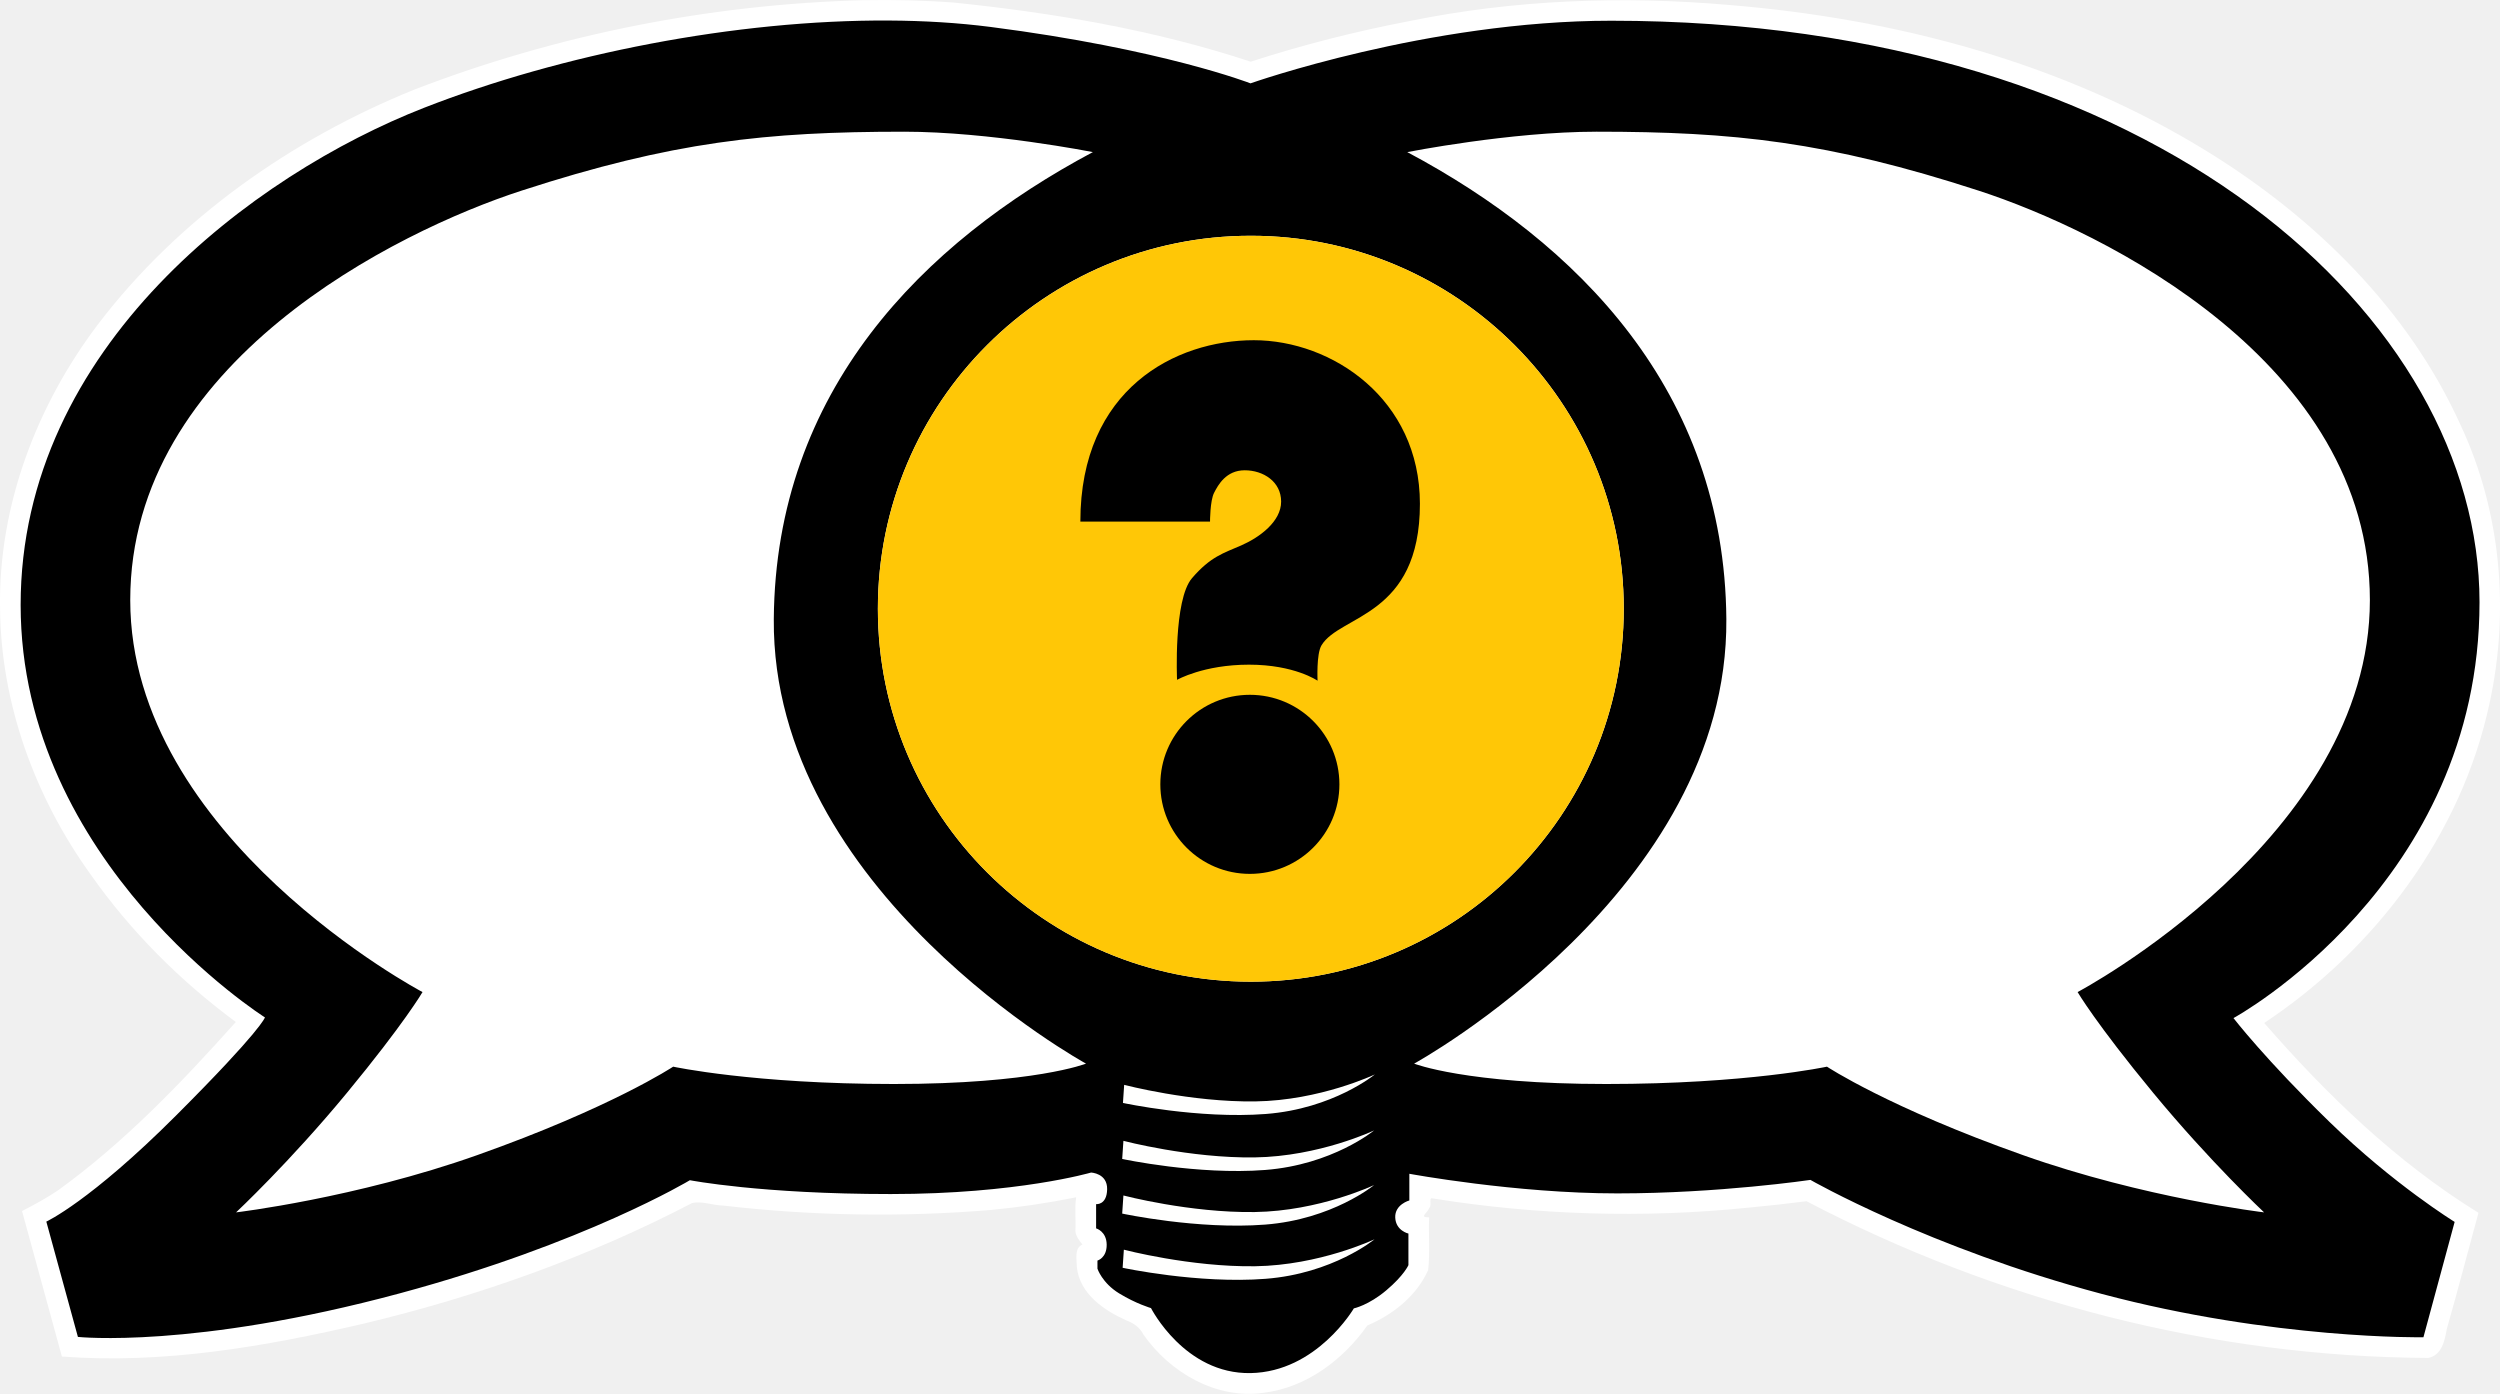
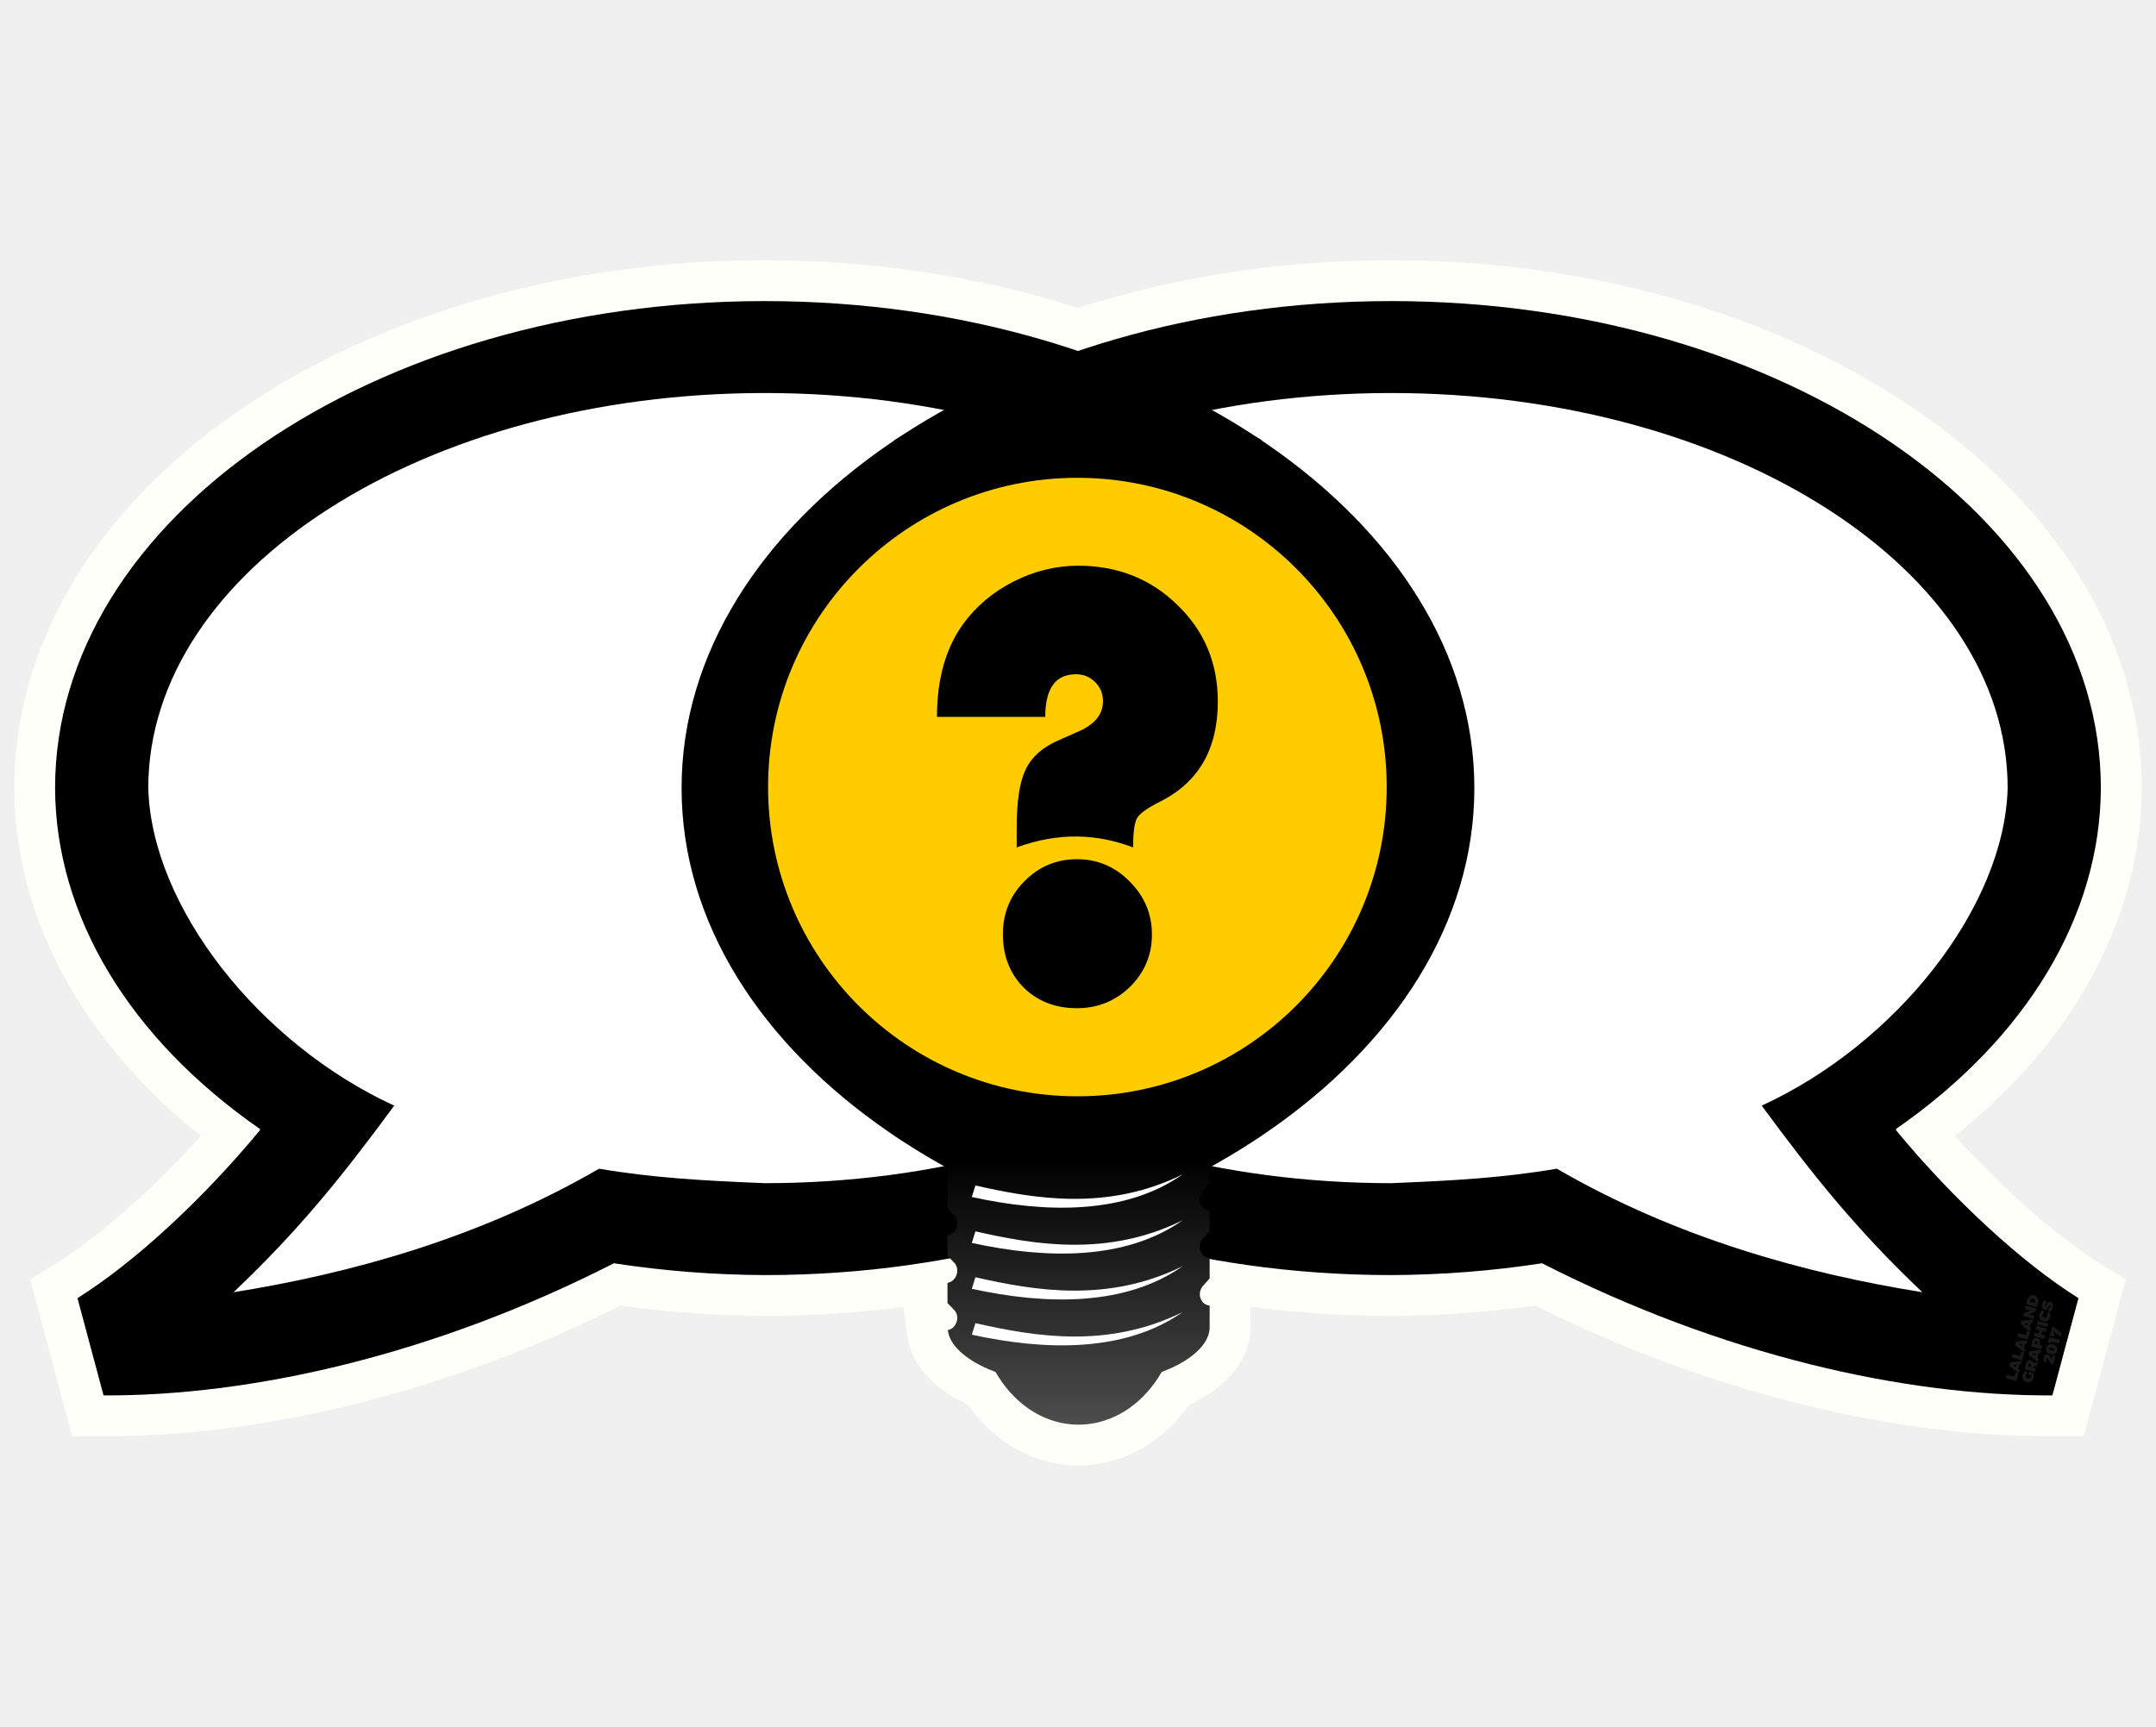
- <svg xmlns="http://www.w3.org/2000/svg" width="192.6mm" height="107.38mm" version="1.1" viewBox="0 0 192.6 107.38">
-   <g transform="translate(.50787 .48474)">
-     <path d="m66.021-0.471c-11.821 0.313-23.595 2.643-34.63 6.897-9.454 3.835-18.134 9.919-24.346 18.07-4.723 6.236-7.668 13.959-7.55 21.835 0.053 7.379 2.694 14.608 6.989 20.565 3.066 4.367 6.889 8.184 11.176 11.353-4.173 4.665-8.576 9.267-13.683 12.959-0.887 0.605-1.834 1.114-2.788 1.606 1.026 3.736 2.049 7.473 3.072 11.209 7.836 0.595 15.659-0.771 23.264-2.538 8.748-2.094 17.296-5.125 25.281-9.284 0.763-0.181 1.587 0.176 2.377 0.188 6.856 0.799 13.797 0.91 20.676 0.34 2.195-0.213 4.38-0.535 6.541-0.974-0.133 0.862-0.009 1.745-0.059 2.609 0.028 0.396 0.34 0.788 0.545 1.025-0.655 0.287-0.434 1.162-0.432 1.748 0.212 2.053 2.097 3.339 3.83 4.109 0.559 0.21 1.018 0.534 1.29 1.073 2.043 2.93 5.619 5.023 9.265 4.496 3.281-0.398 6.127-2.536 7.993-5.185 1.969-0.831 3.805-2.29 4.684-4.266 0.155-1.35 0.018-2.71 0.078-4.064-0.817 0.015-0.139-0.326 0.018-0.734 0.2-0.198-0.057-0.789 0.217-0.73 8.058 1.297 16.281 1.544 24.402 0.713 1.481-0.138 2.959-0.302 4.436-0.492 14.718 7.708 31.265 11.989 47.895 12.074 1.052-0.199 1.278-1.353 1.432-2.238 0.852-2.969 1.623-5.963 2.439-8.943-6.295-3.885-11.668-9.072-16.508-14.625 8.552-5.674 15.203-14.511 17.361-24.633 1.56-7.13 0.881-14.78-2.223-21.413-4-8.88-11.232-15.97-19.438-21.04-11.078-6.857-23.984-10.273-36.888-11.338-8.23-0.717-16.574-0.418-24.678 1.242-4.131 0.79-8.214 1.829-12.215 3.126-7.393-2.442-15.111-3.754-22.84-4.553-2.322-0.176-4.653-0.226-6.982-0.184z" fill="#fff" />
-     <path d="m67.974 1.097c-11.773-0.065-25.237 2.584-35.832 6.73-13.04 5.103-31.06 18.399-31.06 38.293 0 19.894 18.821 31.777 18.821 31.777s-0.245 0.956-6.86 7.57c-6.615 6.615-9.982 8.161-9.982 8.161l2.433 8.883s8.852 0.944 24.802-3.358c14.273-3.849 22.344-8.714 22.344-8.714s5.452 1.066 15.473 1.066c9.777 0 15.433-1.656 15.433-1.656s1.264 0.047 1.24 1.287c-0.024 1.24-0.85 1.146-0.85 1.146v1.866s0.803 0.225 0.815 1.252c0.012 1.028-0.711 1.231-0.711 1.231v0.623s0.356 1.099 1.668 1.902c1.311 0.803 2.457 1.134 2.457 1.134s2.587 5.103 7.678 5.008c5.091-0.095 7.949-4.985 7.949-4.985s1.134-0.236 2.504-1.394c1.37-1.158 1.701-1.937 1.701-1.937v-2.433s-0.969-0.213-1.016-1.228 1.087-1.323 1.087-1.323v-2.055s8.174 1.512 16.017 1.512c7.843 0 14.883-1.04 14.883-1.04s9.139 5.241 22.436 8.782c13.297 3.541 24.789 3.341 24.789 3.341l2.405-8.887s-4.677-2.873-9.622-7.684c-4.944-4.811-7.417-8.018-7.417-8.018s18.955-10.307 18.955-32.041c0-21.734-24.667-44.796-66.896-44.796-14.131 0-27.787 4.825-27.787 4.825s-6.804-2.646-20.033-4.347c-2.481-0.319-5.107-0.478-7.824-0.493zm1.154 8.564c6.607 0 14.558 1.572 14.558 1.572-13.091 6.973-24.445 18.377-24.581 35.98-0.161 20.98 24.054 34.244 24.054 34.244s-3.976 1.57-14.8 1.57c-10.824 0-17.005-1.336-17.005-1.336s-4.744 3.146-15.101 6.816c-9.365 3.318-18.575 4.41-18.575 4.41s4.143-3.875 8.552-9.221c4.41-5.345 5.813-7.751 5.813-7.751s-22.517-11.893-22.517-30.201c0-18.308 20.536-28.418 30.135-31.538 11.641-3.783 18.862-4.544 29.466-4.544zm26.727 8.018c15.868-5.9e-5 28.732 12.864 28.732 28.732 6e-5 15.868-12.864 28.732-28.732 28.732-15.868 6e-5 -28.732-12.864-28.732-28.732-6e-5 -15.868 12.864-28.732 28.732-28.732zm26.612-8.018c10.604 0 17.825 0.761 29.466 4.544 9.599 3.119 30.135 13.23 30.135 31.538 0 18.308-22.517 30.201-22.517 30.201s1.403 2.405 5.813 7.751c4.41 5.345 8.553 9.221 8.553 9.221s-9.211-1.092-18.575-4.41c-10.357-3.669-15.101-6.815-15.101-6.815s-6.181 1.336-17.005 1.336c-10.824 0-14.8-1.57-14.8-1.57s24.216-13.264 24.054-34.244c-0.135-17.603-11.49-29.007-24.581-35.979 0 0 7.95-1.572 14.558-1.572z" />
-     <path d="m95.855 17.68c15.868-5.9e-5 28.732 12.864 28.732 28.732 6e-5 15.868-12.864 28.732-28.732 28.732-15.868 6e-5 -28.732-12.864-28.732-28.732-6e-5 -15.868 12.864-28.732 28.732-28.732z" fill="#ffc706" />
-     <g fill="#fffffe">
-       <path d="m86.098 83.092-0.094 1.394s5.811 1.252 11.009 0.85c5.197-0.402 8.398-3.047 8.398-3.047s-4.217 2.008-9.201 2.079c-4.985 0.071-10.111-1.276-10.111-1.276z" />
-       <path d="m86.04 87.406-0.094 1.394s5.811 1.252 11.009 0.85c5.197-0.402 8.398-3.047 8.398-3.047s-4.217 2.008-9.201 2.079c-4.985 0.071-10.111-1.276-10.111-1.276z" />
-       <path d="m86.04 91.615-0.094 1.394s5.811 1.252 11.009 0.85c5.197-0.402 8.398-3.047 8.398-3.047s-4.217 2.008-9.201 2.079c-4.985 0.071-10.111-1.276-10.111-1.276z" />
-       <path d="m86.074 95.791-0.094 1.394s5.811 1.252 11.009 0.85c5.197-0.402 8.398-3.047 8.398-3.047s-4.217 2.008-9.201 2.079c-4.985 0.071-10.111-1.276-10.111-1.276z" />
+ <svg xmlns="http://www.w3.org/2000/svg" width="739.59" height="592.36" version="1.1" viewBox="0 0 739.59 592.36" xml:space="preserve">
+   <defs>
+     <linearGradient id="linearGradient68" x1="275.82" x2="275.82" y1="145.89" y2="77.573" gradientTransform="scale(10)" gradientUnits="userSpaceOnUse">
+       <stop offset="0" />
+       <stop stop-color="#4d4d4d" offset="1" />
+     </linearGradient>
+   </defs>
+   <g transform="matrix(1.3333 0 0 -1.3333 -2.7187 498.62)" fill="#fffffa">
+     <g transform="scale(.1)" fill="#fffffa">
+       <path d="m2792.7-31.451c-42.929 0.364-85.718 9.514-125.17 26.4-23.725 10.144-46.271 23.01-67.152 38.161-32.55 23.582-61.006 52.644-84.665 85.097-1.609 2.2-3.185 4.423-4.751 6.654-27.834 12.863-54.449 28.624-78.232 48.041-20.475 16.757-38.78 36.431-52.557 59.096-12.152 19.934-20.71 42.129-24.464 65.199-0.949 5.596-1.711 11.751-2.45 17.007-2.944 20.78-5.851 41.566-8.781 62.348-49.403-6.454-98.984-11.539-148.67-15.274-65.699-4.936-131.58-7.496-197.46-7.738-36.286-0.085-72.571 0.737-108.83 2.15-91.034 3.635-181.89 11.759-272.11 24.504-62.971-31.387-126.9-60.85-191.66-88.355-69.298-29.403-139.56-56.549-210.65-81.295-78.66-27.368-158.35-51.794-238.88-73.021-95.683-25.203-192.56-45.938-290.28-61.504-110.79-17.617-222.68-28.71-334.85-31.497-25.232-0.651-50.474-0.779-75.713-0.646-23.035 0.059-46.07 0.118-69.104 0.176-35.99 134.24-71.975 268.49-107.96 402.73 25.419 16.021 50.934 31.891 76.275 48.035 36.689 23.734 71.859 49.753 105.98 77.026 0.296 0.233 0.937 0.751 1.365 1.093 48.352 38.756 94.597 80.095 139.2 123.09 39.582 38.196 77.815 77.785 114.74 118.56 0.495 0.554 1.188 1.317 1.76 1.951-97.985 78.261-187.25 167.92-261.92 268.81-60.376 81.558-111.07 170.51-148.19 265.03-26.02 66.133-45.384 134.92-57.055 205.04-9.099 54.597-13.653 109.97-13.237 165.33 0.345 41.312 3.386 82.597 8.948 123.53 9.548 69.931 26.662 138.8 50.627 205.18 23.505 65.171 53.496 127.96 88.804 187.55 42.778 72.196 93.251 139.73 149.34 202.11 52.888 58.844 110.75 113.15 172.18 162.99 78.633 63.828 163.09 120.35 251.28 170.07 68.615 38.686 139.53 73.248 212.07 103.94 65.329 27.644 131.99 52.123 199.59 73.611 81.467 25.878 164.31 47.396 248 64.748 94.685 19.632 190.47 33.911 286.73 43.084 94.434 8.979 189.33 13.058 284.19 12.349 120.93-0.914 241.82-9.611 361.58-26.454 102.18-14.381 203.54-34.659 303.27-61.176 40.299-10.718 80.329-22.451 120.02-35.226 132.9 42.754 269.48 73.879 407.59 94.152 96.844 14.173 194.46 23.082 292.26 26.768 94.799 3.594 189.78 2.372 284.46-3.672 133.68-8.56 266.77-26.83 397.66-55.39 83.495-18.217 166.09-40.625 247.24-67.41 80.998-26.755 160.58-57.858 238.04-93.601 90.671-41.831 178.46-90.033 261.82-145.04 80.288-52.991 156.46-112.35 226.46-178.39 58.98-55.662 113.54-116.1 161.93-181.2 44.653-60.04 84.021-124.08 116.55-191.48 25.16-52.098 46.194-106.21 62.482-161.73 16.186-55.168 27.668-111.72 34.084-168.86 4.451-39.712 6.527-79.698 6.024-119.66-0.558-42.086-3.969-84.126-10.001-125.78-7.162-49.275-18.106-97.989-32.51-145.65-15.04-49.687-33.861-98.215-55.984-145.17-23.154-49.134-49.914-96.551-79.72-141.95-49.892-76.012-108.2-146.37-172.45-210.66-40.98-41.02-84.39-79.593-129.69-115.78 20.204-22.381 40.826-44.384 61.828-66.018 0.196-0.195 0.839-0.858 1.207-1.233 13.331-13.698 26.824-27.238 40.467-40.624 0.206-0.194 0.86-0.838 1.238-1.204 2.406-2.347 4.813-4.695 7.219-7.042 0.197-0.195 0.863-0.834 1.24-1.2 11.885-11.519 23.895-22.909 36.029-34.166 0.231-0.218 0.882-0.815 1.274-1.178 29.169-27.001 59.055-53.234 89.775-78.459 0.217-0.171 0.93-0.759 1.337-1.09 27.226-22.283 55.102-43.789 83.842-64.087 18.427-13.044 37.28-25.479 56.447-37.406 19.138-12.033 38.269-24.078 57.4-36.122-35.983-134.22-71.965-268.45-107.95-402.67-30.825 0.005-61.65-0.235-92.475-0.198-53.913 0.012-107.82 2.141-161.59 5.955-89.194 6.387-178.02 17.622-266.11 32.966-93.189 16.232-185.56 37.085-276.81 61.996-110.92 30.297-220.19 66.617-327.33 108.34-76.369 29.755-151.67 62.252-225.73 97.364-20.469 9.711-40.85 19.608-61.124 29.719-98.767-13.955-198.31-22.373-298.01-25.416-43.431-1.351-86.899-1.653-130.34-0.667-101.76 2.103-203.42 9.755-304.33 23.159-0.01-19.85 0.016-39.7-0.092-59.549-1.297-29.573-10.524-58.628-25.791-83.936-9.979-16.611-22.328-31.739-36.206-45.241-20.47-19.909-44.084-36.381-69.03-50.179-8.651-4.779-17.488-9.218-26.456-13.37-26.267-37.585-58.906-70.858-96.716-96.883-37.86-26.085-80.961-44.729-126.13-53.542-21.229-4.181-42.881-6.16-64.514-6.027z" fill="#fffffa" />
    </g>
-     <path d="m102.68 59.941c0 3.81-3.088 6.898-6.898 6.898s-6.898-3.088-6.898-6.898c-3e-6 -3.81 3.088-6.898 6.898-6.898s6.898 3.088 6.898 6.898zm-19.956-20.244h9.989s-2e-3 -1.6 0.31-2.211c0.312-0.611 0.926-1.74 2.362-1.74 1.437 0 2.806 0.878 2.806 2.414 0 1.537-1.661 2.756-3.074 3.374-1.362 0.596-2.355 0.852-3.792 2.522-1.437 1.67-1.153 7.834-1.153 7.834s2.038-1.169 5.546-1.169 5.279 1.236 5.279 1.236-0.1-2.055 0.301-2.723c1.422-2.37 7.584-2.185 7.584-10.908 0-8.085-6.782-12.601-12.796-12.601-6.014 0-13.363 3.739-13.363 13.971z" />
+   </g>
+   <g transform="matrix(1.3333 0 0 -1.3333 0 592.36)">
+     <g transform="scale(.1)">
+       <path d="m1921.2 3455.8c-84.95-0.62-152.86-5.08-238.15-14.85-624.32-71.49-1132.5-375.89-1282.9-782.06-29.762-80.38-42.75-151.66-42.82-235.02-0.031-50.94 1.89-71.68 10.39-111.95 27.887-132.2 95.668-267.84 194.6-391.74 45.172-56.56 142.7-153.08 198.55-196.36 60.699-47.05 133.63-94.36 191.89-124.25 8.461-4.34 14.79-7.84 21.571-11.51-9.031-12.36-21.039-28.46-34.871-46.67-28.871-38.05-64.168-83.53-89.09-114.38-67.621-83.69-115.09-136.77-194.44-217.38-19.597-19.91-36.929-38-49.277-51.33-6.172-6.66-11.062-12.08-14.652-16.3-1.789-2.12-3.168-3.75-4.821-6.08-0.82-1.17-1.679-1.91-3.418-6.05-0.878-2.07-3.269-4.58-1.89-14.3 0.68-4.86 3.851-12.41 9.851-17.15 6.008-4.74 12.539-5.72 16.5-5.72 6.661 0 6.789 0.54 10.52 1.1 3.719 0.57 8.41 1.34 13.988 2.3 11.153 1.92 25.801 4.56 42.02 7.59 32.441 6.06 71.121 13.6 100.17 19.67 265.66 55.52 517.4 145.44 724.96 259.32l46.4 25.45 50.74-7.35c128.98-18.67 320.94-30.21 446.26-26.78 123.02 3.36 261.4 17.54 365.36 37.59l23.25 4.48c12.42 2.39 21.49 13.36 21.49 26.01 0 9.35-4.95 18.03-12.99 22.8l-47.26 27.99c-110.15 65.26-209.63 142.27-298.48 230.99-100.32 100.19-165.85 189.71-220.78 301.09-64.33 130.46-92.47 249.33-92.52 390.2-0.02 72.08 3.19 105.04 16.79 172.69 27.54 136.96 102.17 290.51 203.48 416.65 96.69 120.39 234.31 237.45 390.41 331.4 14.01 8.44 26.32 16.09 35.17 21.83 4.43 2.87 7.92 5.2 10.8 7.28 1.44 1.04 2.5 1.74 4.69 3.76 1.09 1.01 2.4 0.66 6.1 8.02 0.93 1.84 2.14 4.39 2.67 8.8 0.27 2.21-0.25 7.98-0.25 7.98 0 0.01-3.71 9.47-3.72 9.48 0 0-3.23 4.11-3.24 4.12 0 0-2.39 2.27-3.61 3.15-2.44 1.76-4.79 2.83-6.79 3.53-3.98 1.39-6.64 1.48-8.61 1.49 6.5-0.05 1.22-0.03-1.13 0.31s-5.74 0.86-9.8 1.51c-8.12 1.29-18.95 3.09-30.42 5.07-128.01 22.04-222.5 30.44-370.74 33-33.43 0.58-63.63 0.79-91.95 0.58zm1670-0.1c-89.29-0.27-188.55-3.25-241.05-8.51-66.48-6.65-180.95-22.16-215.79-30.06l-19.17-4.33c-12.04-2.72-20.66-13.51-20.66-25.84 0-9.35 4.95-18.03 12.99-22.8l42.89-25.41c223.91-132.61 401.32-308.1 503.78-496.41 79.67-146.43 116.25-295.1 111.43-451.27-2.33-75.62-8.53-120.33-26.09-188.89-16.99-66.35-32.7-107.7-68.86-180.97-99.67-201.92-275.73-383.43-511.55-525.18-14.21-8.54-27.02-16.39-36.38-22.26-4.67-2.94-8.45-5.34-11.32-7.25-1.43-0.96-2.58-1.73-3.91-2.71-0.67-0.49-1.27-0.9-2.73-2.21-0.72-0.66-1.6-1.24-3.69-4.06-0.52-0.71-1.13-1.58-1.84-2.86-0.72-1.28-2.34-5.59-2.35-5.59 0-0.01-0.73-11.42-0.73-11.43 0 0 2.53-7.88 2.54-7.88l5.12-7c0.01-0.01 3.7-3.06 4.82-3.74s1.89-1.07 2.52-1.36c1.26-0.59 1.95-0.81 2.51-1.01 1.11-0.39 1.64-0.53 2.11-0.66 0.94-0.26 1.5-0.37 2.12-0.51 1.24-0.28 2.53-0.55 4.13-0.87 3.21-0.63 7.51-1.42 12.77-2.37 10.52-1.9 24.77-4.37 40.35-7 75.18-12.68 174.75-23.69 263.71-29.2 138.33-8.56 366.08 3.1 523.84 26.56l36.61 5.45 42.63-23.13c238.37-129.44 505.83-220.75 814.48-278.41 18.96-3.54 36.86-6.78 50.49-9.18 6.82-1.2 12.57-2.19 16.94-2.9 4.36-0.72 4.06-1.11 10.68-1.44 4.68-0.23 14.14 1.16 20.97 8.56 6.83 7.39 7.34 15.96 7 20.24-0.66 8.56-2.54 9.77-3.51 11.56-1.95 3.56-3.24 5.08-4.85 7.16-3.23 4.16-7.34 8.94-12.64 14.84-10.6 11.8-25.6 27.62-42.83 45.09-101.72 103.05-193.21 210.5-300.59 353.11l-25.53 33.91c232.67 117.19 430.63 311.63 537.99 529.76 51.91 105.48 75.43 191.44 78.33 289.06 8.13 274.47-160.68 542.92-456.04 736.92-67.95 44.63-102.95 64.52-182.84 103.81-238.23 117.19-514.61 186.17-822.13 205.86-33.58 2.15-83.09 2.97-136.67 2.81zm-2603.2-1848.3c-0.321-0.5-0.742-1.14-1.442-2.17 0.578 1.49 1.129 1.92 1.442 2.17" fill="#fff" />
+       <g>
+         <path d="m3579.4 3668c1008.4-0.01 1825.8-561.13 1825.8-1253.3-1.39-328.57-190.7-643.62-527.17-877.31l1.09-1.29c-0.52-0.36-1.02-0.73-1.54-1.09 149.47-180.99 325.73-342.49 469.98-432.91l-67.09-250.28c-380.35-1.832-849 103.35-1313 340.05-127.4-19.63-257.49-29.82-388.05-30.39-1008.3 0-1825.7 561.08-1825.8 1253.2-0.02 692.16 817.41 1253.3 1825.8 1253.3zm0-236.6c-875.94 0-1586-455.19-1586-1016.7s710.08-1016.7 1586-1016.7c158.2 6.5 286.63 13.42 426.16 37.27 309.56-179.73 642.23-270.24 940.35-317.88-170.84 162.15-282.41 302.38-413.25 480.13 346.31 159.31 624.53 510.74 632.75 817.17 0.01 561.5-710.08 1016.7-1586 1016.7" />
+         <path d="m1967.5 3668c-1008.4-0.01-1825.8-561.13-1825.8-1253.3 1.391-328.57 190.71-643.62 527.17-877.31l-1.089-1.29c0.519-0.36 1.019-0.73 1.55-1.09-149.48-180.99-325.74-342.49-469.99-432.91l67.09-250.28c380.35-1.832 849 103.35 1313 340.05 127.4-19.63 257.49-29.82 388.05-30.39 1008.3 0 1825.7 561.08 1825.8 1253.2 0.02 692.16-817.41 1253.3-1825.8 1253.3zm0-236.6c875.94 0 1586-455.19 1586-1016.7s-710.08-1016.7-1586-1016.7c-158.2 6.5-286.63 13.42-426.16 37.27-309.56-179.73-642.23-270.24-940.35-317.88 170.84 162.15 282.41 302.38 413.25 480.13-346.31 159.31-624.53 510.74-632.75 817.17-0.011 561.5 710.08 1016.7 1586 1016.7" />
+         <path d="m2773.4 3436.8c-163.11 0-326.17-42.13-472.21-126.44l116.9-202.53c220.05 127.05 490.63 127.05 710.67 0l116.9 202.53c-146.03 84.31-309.15 126.44-472.26 126.44zm-355.31-1714-116.9-202.48c146.04-84.31 309.1-126.5 472.21-126.5s326.23 42.19 472.26 126.5l-116.9 202.48c-220.04-127.05-490.62-127.05-710.67 0" />
+       </g>
+       <g>
+         <path d="m2772 3213.2c-439.52 0.01-795.82-356.28-795.84-795.8-0.01-439.53 356.31-795.85 795.84-795.84 439.52 0.02 795.81 356.32 795.8 795.84-0.02 439.5-356.3 795.78-795.8 795.8" fill="#fc0" />
+         <path d="m2774 2987c-57.05 0-112.2-13.46-165.48-40.37s-96.59-63.21-129.96-108.96c-45.21-61.9-67.86-141.84-67.86-239.8h278.55c0 73.2 26.37 109.8 79.12 109.8 19.37 0 35.81-6.71 49.27-20.16 13.45-13.46 20.16-29.9 20.16-49.27 0-33.37-20.75-59.2-62.19-77.5l-54.9-24.22c-39.82-17.76-67.27-42.77-82.34-75.06-15.07-31.76-22.61-81.27-22.61-148.55v-50.88c108.68 39.8 207.48 35.01 299.54 0 0 38.75 3.48 64.05 10.47 75.89 7 11.84 26.67 25.83 58.96 41.98 99.03 49.51 148.55 135.38 148.55 257.55 0 99.04-34.74 181.92-104.17 248.66-68.89 67.28-153.93 100.89-255.11 100.89zm-3.23-755.28c-52.75 0-97.67-18.84-134.8-56.51-37.14-37.14-55.68-82.6-55.68-136.42 0-55.43 17.76-101.18 53.28-137.24 36.06-35.52 81.76-53.28 137.2-53.28 53.28 0 98.78 18.3 136.46 54.89 37.67 37.14 56.51 82.06 56.51 134.8 0 52.75-19.13 98.25-57.34 136.46-37.68 38.22-82.89 57.3-135.63 57.3" />
+         <path d="m2437.7 1464.8v-131.8l16.46-16.84c17.27-17.01 7.38-48.82-16.46-52.96v-51.99l16.46-16.84c17.34-17 7.43-48.89-16.46-53v-51.95l16.46-16.84c17.02-16.73 7.75-48.02-15.63-52.82 2.03-15.55 9.29-30.93 22.92-46.129 16.14-17.981 40.48-35.071 71.09-49.5 9.03-4.262 18.73-8.172 28.79-11.95 21.79-38.082 50.2-69.89 83.22-93.191 80.72-56.59 180.17-56.59 260.88 0 33.12 23.289 61.61 55.129 83.46 93.281 9.95 3.75 19.57 7.649 28.51 11.86 30.61 14.429 54.95 31.519 71.09 49.5 15.27 17.031 22.96 34.199 23.75 51.669v57.8c-23.89 1.77-33.8 32.69-16.47 51.39l16.47 18.46v51.94c-23.89 1.77-33.8 32.69-16.47 51.39l16.47 18.46v51.99c-23.84 1.8-33.73 32.64-16.47 51.34l16.47 18.5v68.23c-19.69-22.57-660.79-17.25-674.54 0" fill="url(#linearGradient68)" />
+       </g>
+       <path d="m3042.8 1420.6c-192.82-95.21-380.51-63.13-533.2-28.51l-9.27-29.71c191.24-41.9 395.02-45.45 542.47 58.22zm0-118.1c-192.82-95.21-380.51-63.13-533.2-28.51l-9.27-29.71c191.24-41.9 395.02-45.45 542.47 58.22zm0-118.1c-192.82-95.21-380.51-63.12-533.2-28.51l-9.27-29.71c191.24-41.89 395.02-45.45 542.47 58.22zm0-118.1c-192.82-95.211-380.51-63.12-533.2-28.51l-9.27-29.7c191.24-41.9 395.02-45.458 542.47 58.21" fill="#fff" fill-rule="evenodd" />
+       <g fill="#1a1a1a">
+         <path d="m5183 899.88-19.6 5.371-2.45-8.941 27.03-7.411 5.54 20.211-7.44 2.032-3.08-11.262" />
+         <path d="m5195.3 930.87 4.19 0.301 2.61 9.527-30.05-3.578-2.51-9.18 23.9-18.832 2.52 9.18-3.44 2.441zm-7-0.449-1.54-5.633-7.13 5.031 8.67 0.602" />
+         <path d="m5197.6 953.23-19.6 5.372-2.45-8.942 27.04-7.41 5.54 20.211-7.44 2.039-3.09-11.27" />
+         <path d="m5210 984.22 4.19 0.312 2.61 9.52-30.05-3.582-2.52-9.18 23.91-18.828 2.51 9.18-3.43 2.437zm-7.01-0.438-1.54-5.633-7.13 5.024 8.67 0.609" />
+         <path d="m5212.2 1006.6-19.6 5.38-2.45-8.95 27.04-7.408 5.54 20.208-7.44 2.04-3.09-11.27" />
+         <path d="m5224.6 1037.6 4.19 0.31 2.61 9.52-30.05-3.58-2.52-9.18 23.91-18.83 2.52 9.18-3.44 2.44zm-7-0.44-1.55-5.63-7.12 5.02 8.67 0.61" />
+         <path d="m5239 1075.2-27.03 7.41-2.22-8.1 13.88-3.8-16.81-6.89-2.05-7.48 27.03-7.41 2.23 8.14-13.8 3.78 16.72 6.87 2.05 7.48" />
+         <path d="m5213 1086.5 27.04-7.41 3.22 11.73c2.5 9.14-1.2 16.5-9.42 18.75s-15.08-2.08-17.53-11zm9.39 7.05 0.81 2.93c0.95 3.47 4.2 5.03 8.21 3.93 3.98-1.09 5.95-3.87 5.06-7.11l-0.92-3.36-13.16 3.61" />
+         <path d="m5218.5 905.02 6.29-1.719c0.18-1.461 0.17-2.871-0.09-3.801-0.96-3.512-4.37-5.352-8.11-4.328-3.67 1.008-5.67 4.289-4.72 7.769 0.61 2.239 2.45 4.547 4.68 5.887l-4.74 6.731c-3.34-2.188-6.22-6.34-7.37-10.539-2.42-8.84 1.64-16.84 9.63-19.02 8.03-2.199 15.58 2.359 17.9 10.852 1.06 3.859 0.96 9.226-0.22 12.789l-11.15 3.05-2.1-7.671" />
+         <path d="m5240 927.66 2.76 10.102-10.25-2.91c-0.93 3.238-3.45 5.546-7.39 6.628-6.17 1.692-10.83-1.55-12.84-8.878l-3.58-13.071 27.03-7.41 2.46 8.938-7.03 1.929 0.93 3.352zm-15.62-2.82-6.45 1.769 1.13 4.129c0.53 1.934 2 2.731 4.01 2.184 2.08-0.57 2.97-2.012 2.44-3.942l-1.13-4.14" />
+         <path d="m5244.7 959.53 4.19 0.297 2.61 9.531-30.05-3.578-2.51-9.179 23.91-18.832 2.51 9.179-3.44 2.43zm-7-0.453-1.54-5.629-7.13 5.02 8.67 0.609" />
+         <path d="m5224.9 978.32 27.04-7.41 2.45 8.942-7.02 1.929 1.03 3.739c1.92 7.019-0.75 12.109-7.31 13.902-6.17 1.698-10.79-1.391-12.71-8.41zm9.24 7.078 0.9 3.293c0.53 1.93 1.99 2.731 4 2.18 2.08-0.57 2.97-2.019 2.44-3.949l-0.9-3.281-6.44 1.757" />
+         <path d="m5266.4 1023.6-27.04 7.41-2.45-8.95 10.49-2.87-2.29-8.38-10.49 2.88-2.46-8.95 27.04-7.409 2.45 8.949-9.76 2.67 2.3 8.38 9.76-2.68 2.45 8.95" />
+         <path d="m5269.9 1036.4-27.04 7.41-2.45-8.95 27.04-7.41 2.45 8.95" />
+         <path d="m5247.3 1061.1c-2.33-8.49 1.76-16.24 9.71-18.42 8.07-2.21 15.61 2.19 17.89 10.48 1.14 4.17 0.28 9.34-2.18 13.24l-6.93-3.65c1.41-2.3 1.94-5.05 1.41-6.98-0.89-3.24-4.16-4.88-7.79-3.88-3.59 0.98-5.53 4.04-4.64 7.28 0.57 2.09 2.67 4.13 5.31 5.14l-4.72 6.85c-3.77-1.95-6.93-5.94-8.06-10.06" />
+         <path d="m5254 1086.1c-1.92-7.02 0.23-12.5 5.62-13.98 9.5-2.6 11.02 12.04 14.53 11.07 0.97-0.26 1.16-1.23 0.8-2.54-0.75-2.74-3.95-7-7.03-9.15l5.8-5.15c3.72 2.83 6.74 7.65 8.03 12.35 1.67 6.1 0.46 12.11-5.56 13.76-9.8 2.69-11.51-11.9-14.91-10.97-0.81 0.22-0.94 0.96-0.66 1.97 0.64 2.35 3.45 6.1 5.71 8.43l-5.9 5.1c-2.76-2.52-5.25-6.61-6.43-10.89" />
+         <path d="m5258.1 949.72c-1.16-4.239-0.66-8.61 0.94-13.199l7.35 1.55c-1.4 3.211-2.02 6.239-1.46 8.282 0.32 1.16 0.99 1.636 1.91 1.386 0.93-0.258 2.04-1.508 2.9-2.91l7.19-12.047 5.59-1.531 5.79 21.09-6.87 1.879-2.66-9.707-2.97 5.207c-2.19 3.832-4.58 6.89-7.71 7.75-4.39 1.203-8.48-2.199-10-7.75" />
+         <path d="m5265 974.53c-2.2-8.031 1.49-13.761 10.36-16.191 8.88-2.442 15.02 0.609 17.21 8.629 2.18 7.953-1.54 13.73-10.41 16.172-8.87 2.429-14.99-0.661-17.16-8.61zm6.47-1.781c0.66 2.398 2.69 2.711 8.17 1.211s7.11-2.82 6.46-5.223c-0.67-2.429-2.74-2.726-8.22-1.226s-7.07 2.808-6.41 5.238" />
+         <path d="m5299.8 994.51-27.04 7.408-3.74-13.65 7.06-1.942 1.29 4.711 19.98-5.48 2.45 8.953" />
+         <path d="m5286 1026.8-5.97 1.64-6.12-22.33 10.64-2.92 2.16 7.87-3.79 1.03 1.27 4.63 17.74-14.43 2.59 9.44-18.52 15.07" />
+       </g>
+     </g>
  </g>
</svg>
